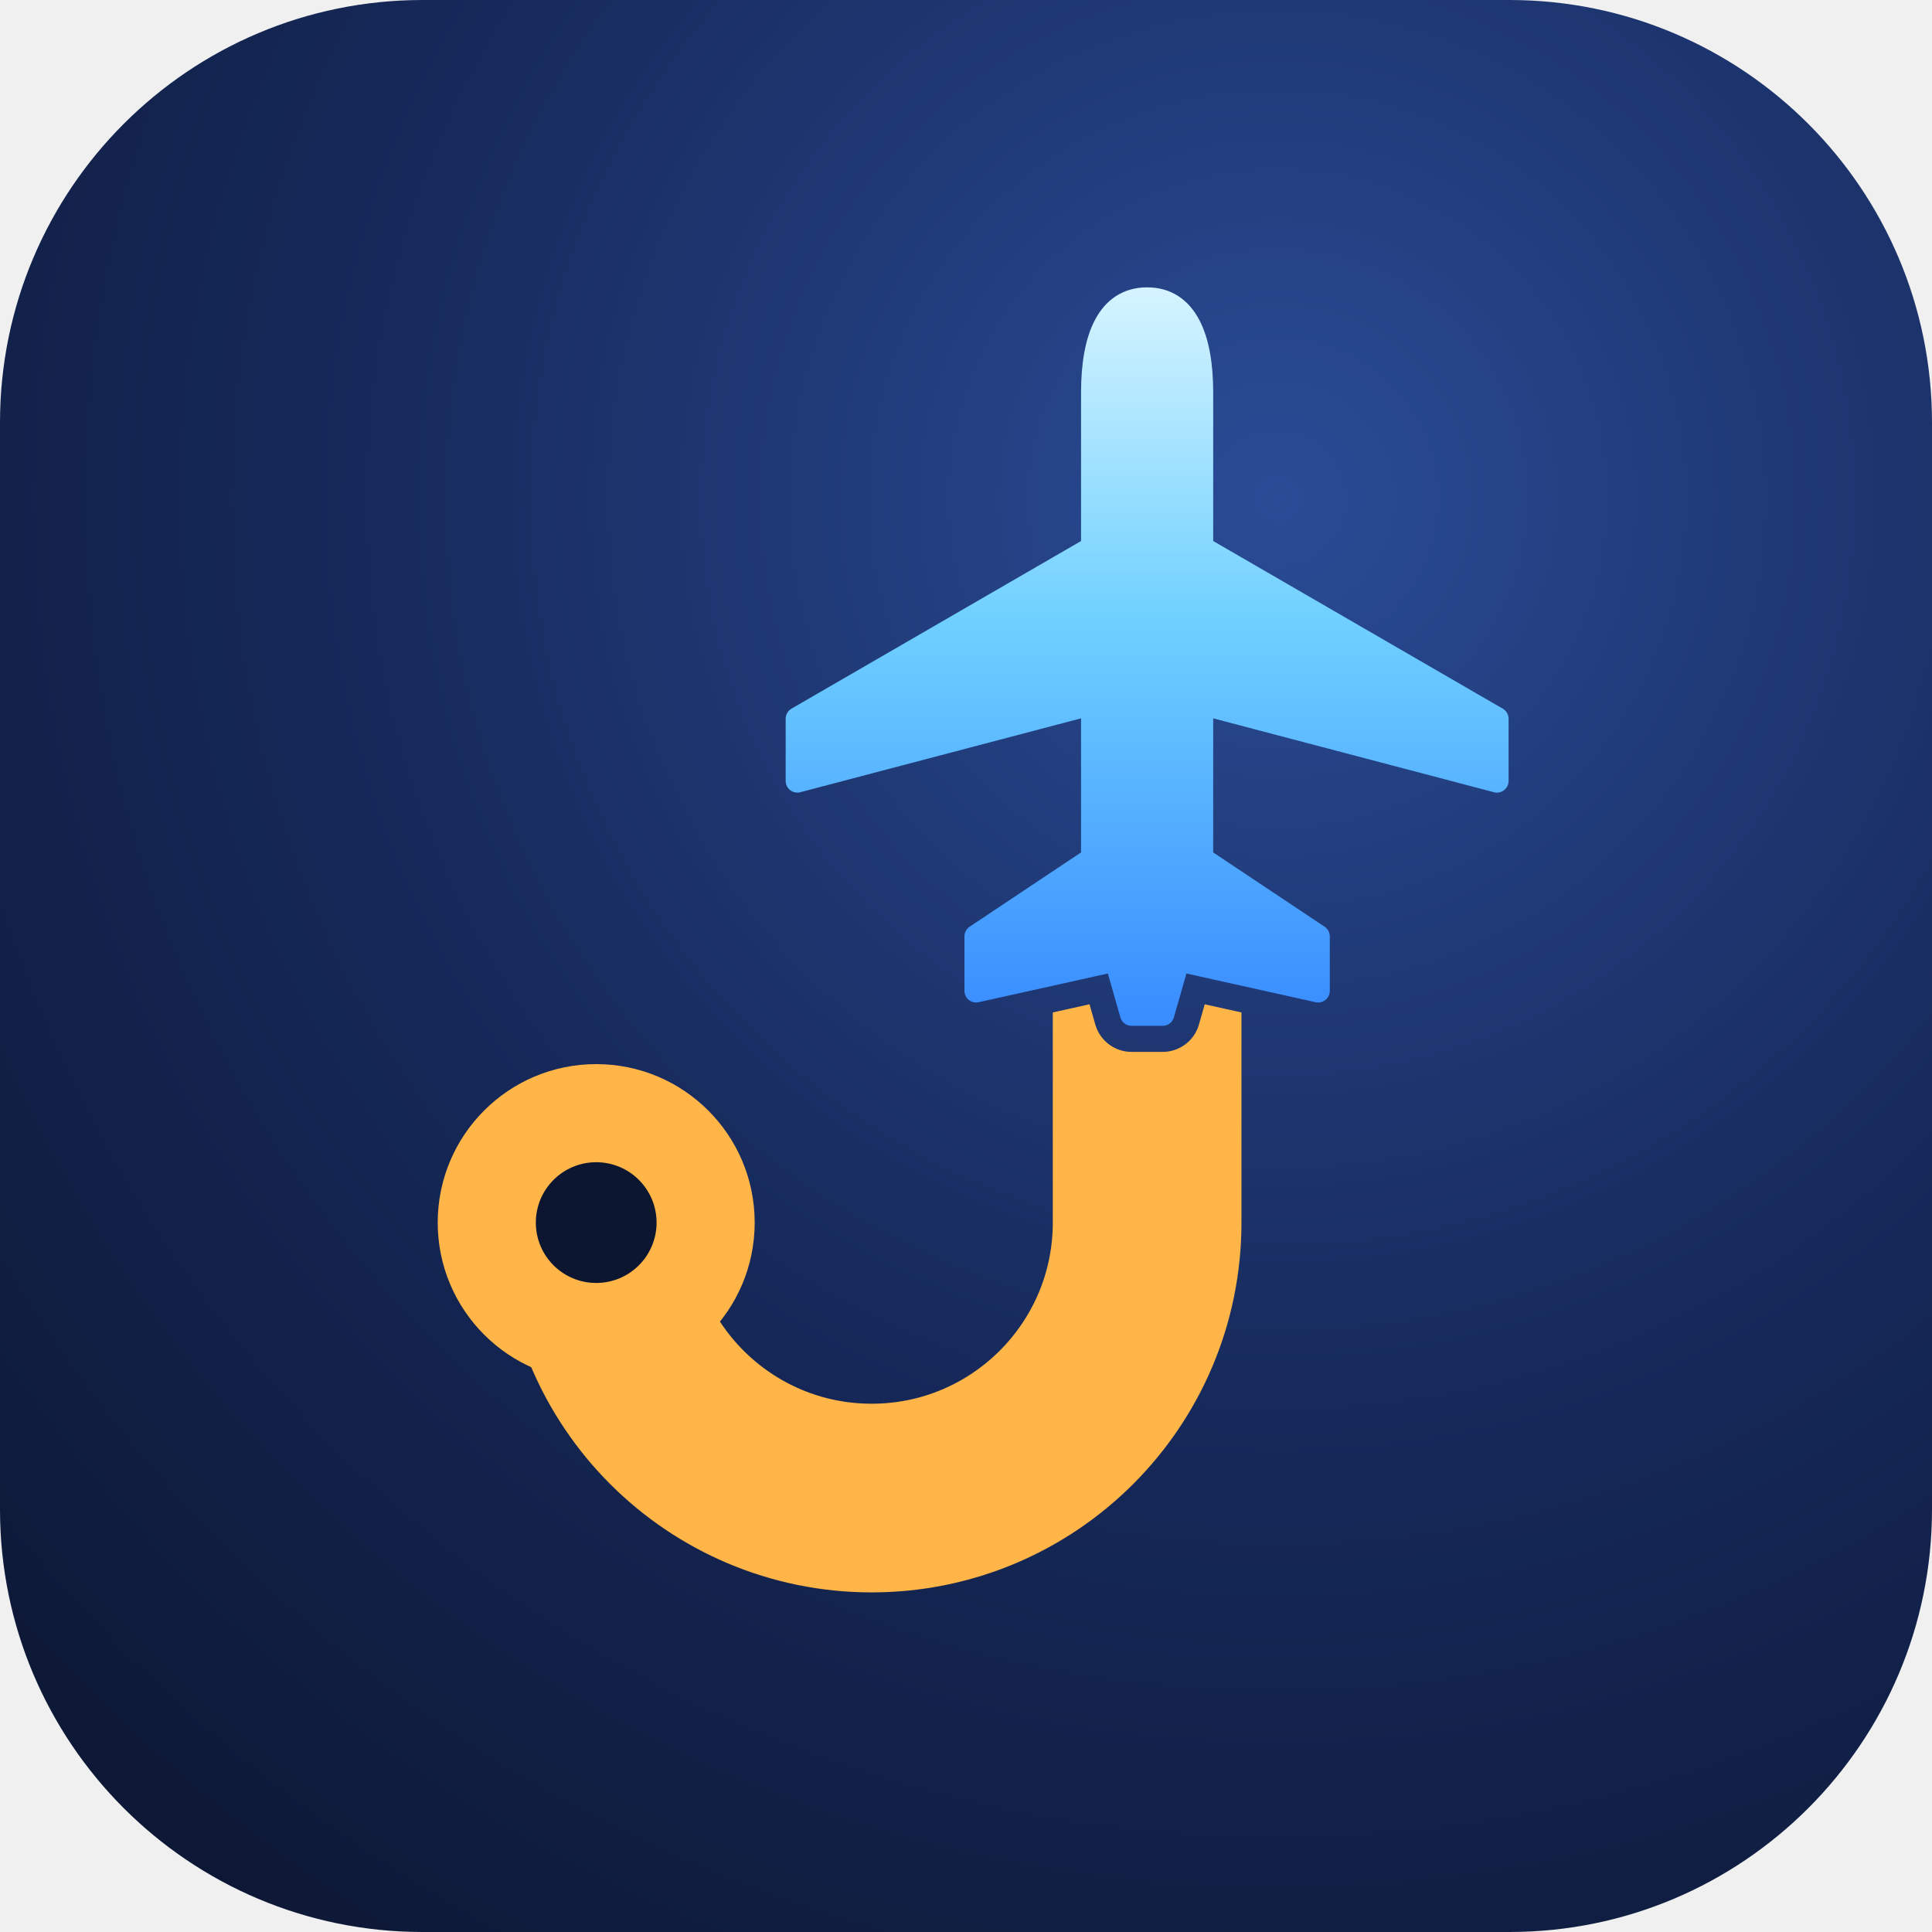
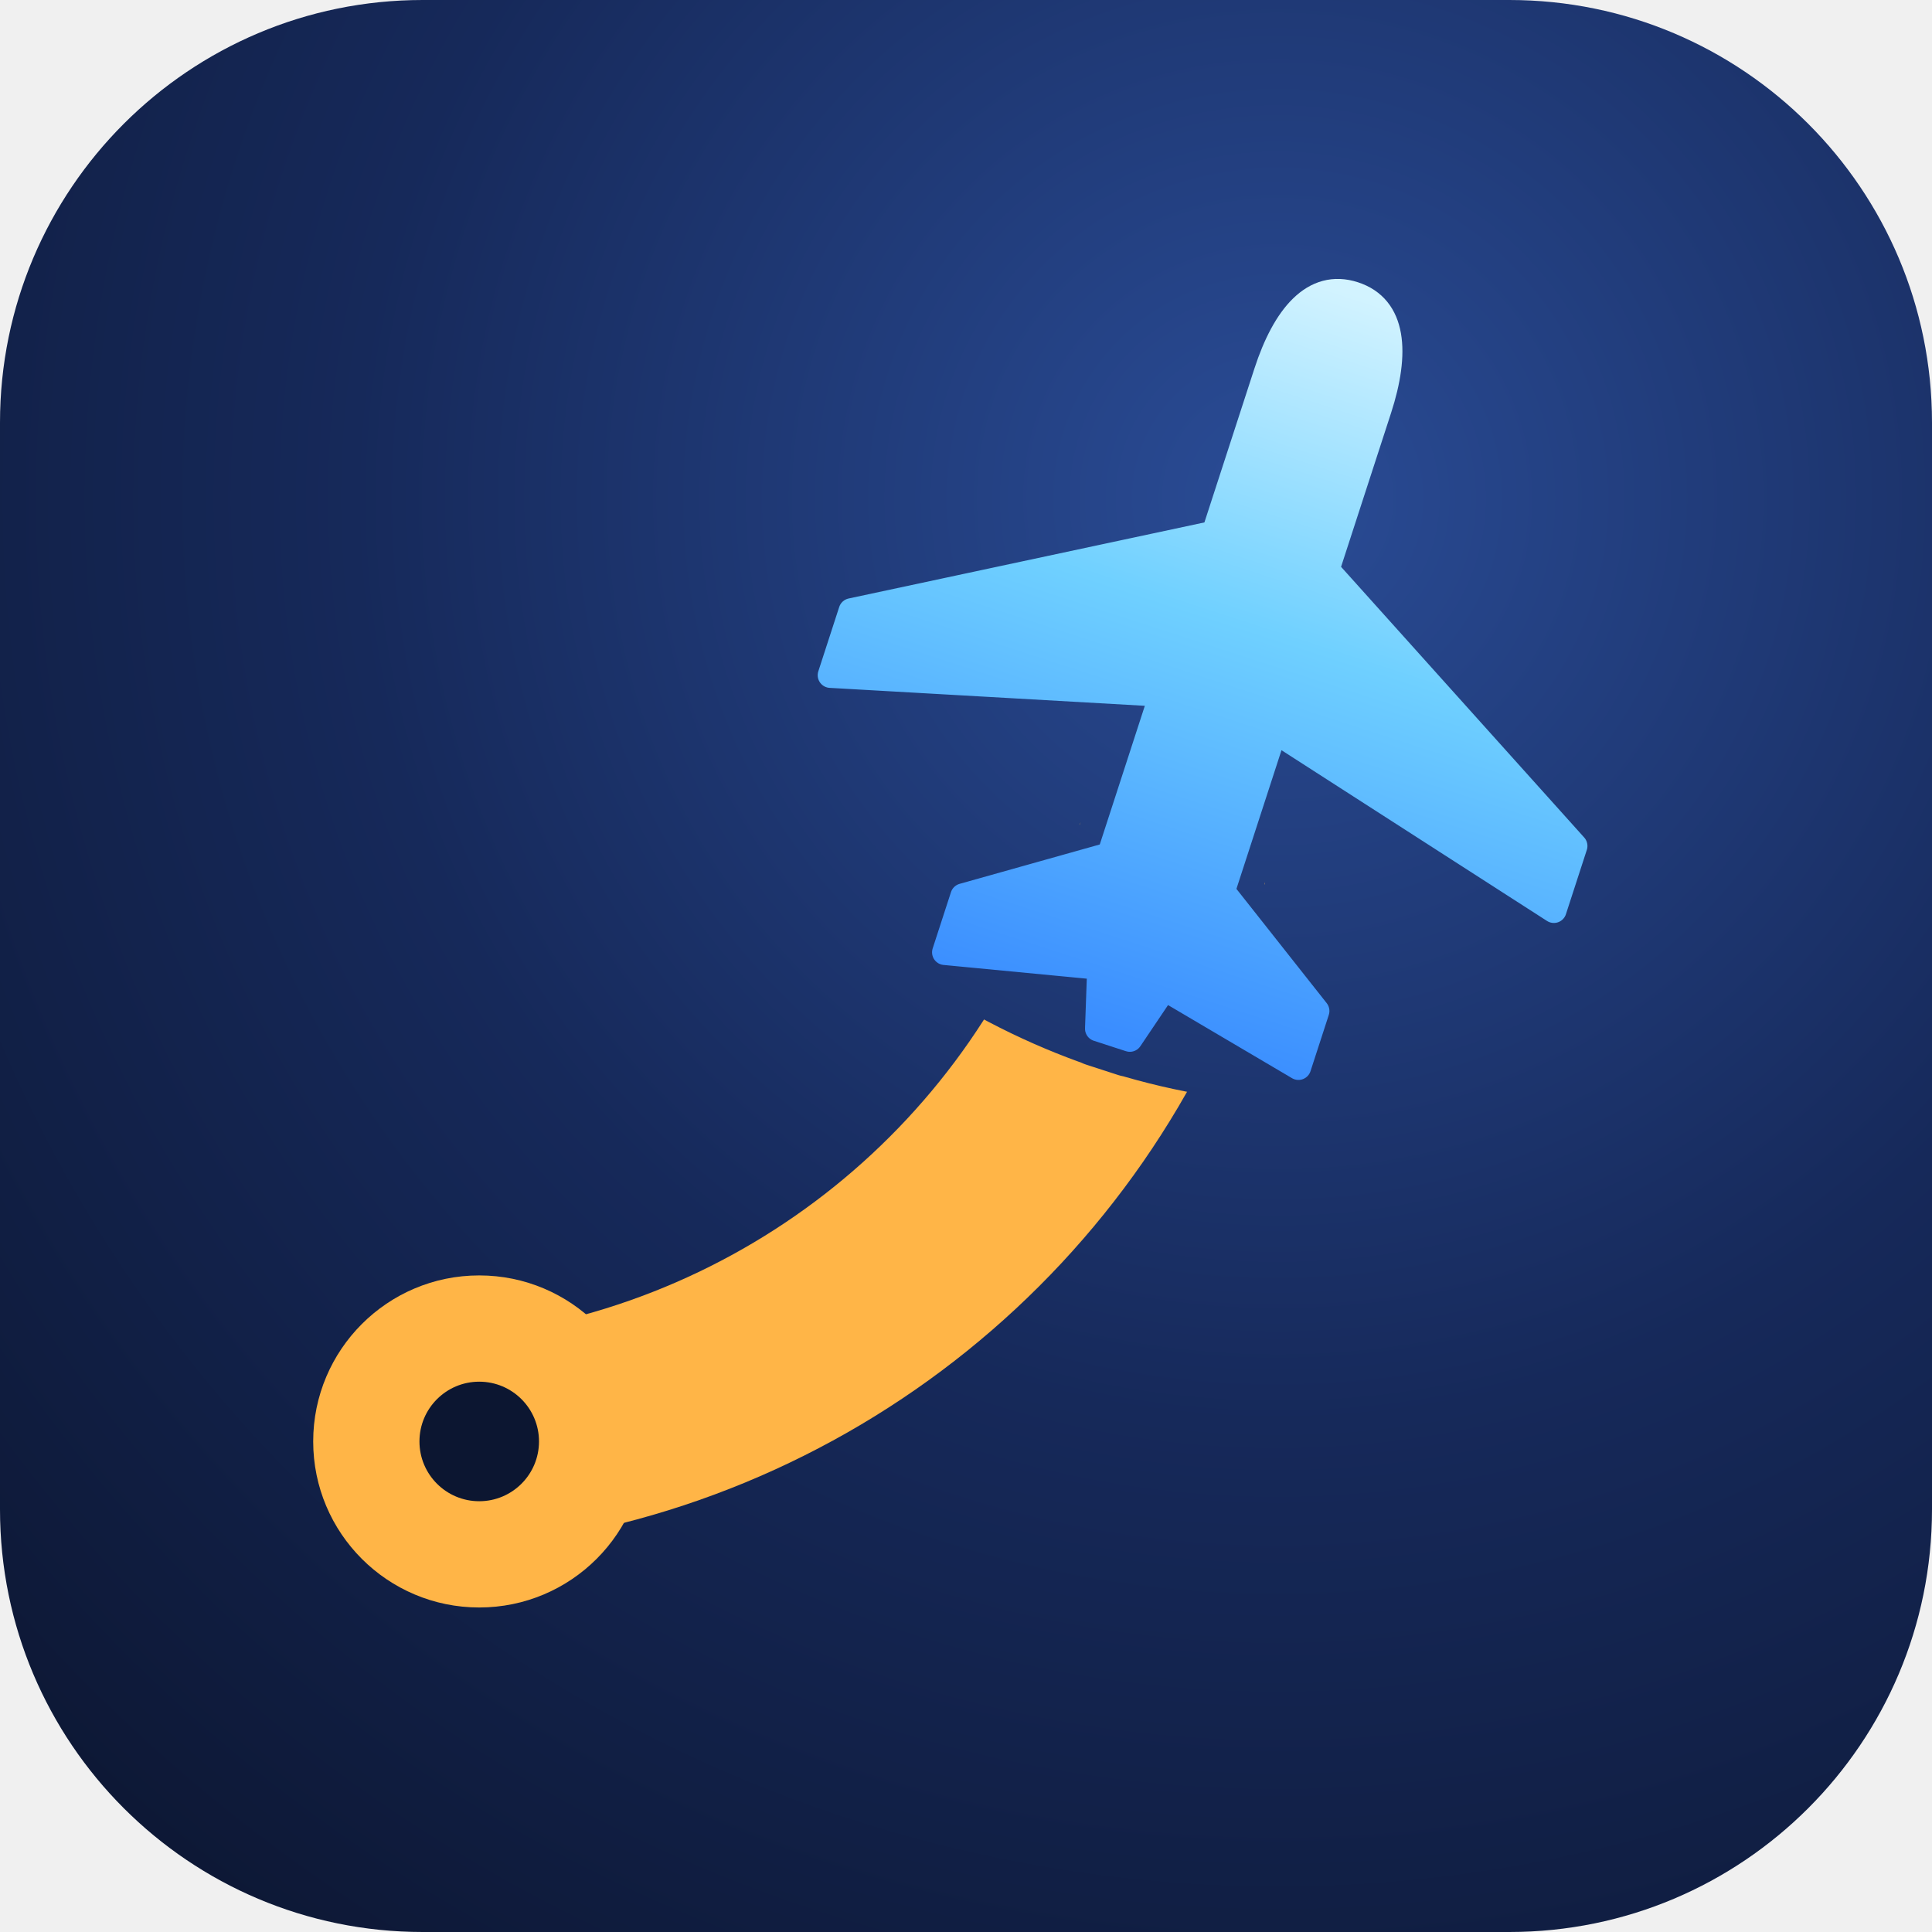
<svg xmlns="http://www.w3.org/2000/svg" viewBox="0 0 512 512">
  <defs>
    <radialGradient id="fj-bg" cx=".66" cy=".26" r=".95">
      <stop offset="0" stop-color="#2a4c96" />
      <stop offset=".5" stop-color="#16295a" />
      <stop offset="1" stop-color="#0c1631" />
    </radialGradient>
    <linearGradient id="fj-plane" gradientUnits="userSpaceOnUse" x1="0" y1="4" x2="0" y2="96">
      <stop offset="0" stop-color="#d2f3ff" />
      <stop offset=".45" stop-color="#6fd0ff" />
      <stop offset="1" stop-color="#3a8dff" />
    </linearGradient>
    <mask id="fj-ko" maskUnits="userSpaceOnUse" x="0" y="0" width="512" height="512">
      <rect width="512" height="512" fill="#fff" />
-       <path transform="translate(304 174) scale(2.06) translate(-50 -50)" d="M50 4C55 4 57 9 57 16V36L95 58V66L57 56V76L72 86V93L54 89L52 96H48L46 89L28 93V86L43 76V56L5 66V58L43 36V16C43 9 45 4 50 4Z" fill="#000" stroke="#000" stroke-width="9.709" stroke-linejoin="round" />
+       <path transform="translate(327 176) rotate(18) scale(2.24) translate(-50 -50)" d="M50 4C55 4 57 9 57 16V36L95 58V66L57 56V76L72 86V93L54 89L52 96H48L46 89L28 93V86L43 76V56L5 66V58L43 36V16C43 9 45 4 50 4ZM28 86H72V93Q50 99 28 93Z" fill="#000" stroke="#000" stroke-width="8.929" stroke-linejoin="round" />
    </mask>
  </defs>
  <rect width="512" height="512" rx="112" fill="url(#fj-bg)" />
  <g transform="translate(256 256) scale(1) translate(-256 -256)">
    <g mask="url(#fj-ko)">
-       <path d="M304 234V324A73 73 0 0 1 158 324" fill="none" stroke="#ffb547" stroke-width="50" stroke-linecap="round" />
-       <circle cx="158" cy="324" r="42" fill="#ffb547" />
-       <circle cx="158" cy="324" r="16" fill="#0c1631" />
+       <path d="M127 382A211.72 211.72 0 0 0 307.26 236.76" fill="none" stroke="#ffb547" stroke-width="56" stroke-linecap="round" />
+       <circle cx="127" cy="382" r="44" fill="#ffb547" />
+       <circle cx="127" cy="382" r="15.84" fill="#0c1631" />
    </g>
-     <path transform="translate(304 174) scale(2.06) translate(-50 -50)" d="M50 4C55 4 57 9 57 16V36L95 58V66L57 56V76L72 86V93L54 89L52 96H48L46 89L28 93V86L43 76V56L5 66V58L43 36V16C43 9 45 4 50 4Z" fill="url(#fj-plane)" stroke="url(#fj-plane)" stroke-width="3" stroke-linejoin="round" />
+     <path transform="translate(327 176) rotate(18) scale(2.24) translate(-50 -50)" d="M50 4C55 4 57 9 57 16V36L95 58V66L57 56V76L72 86V93L54 89L52 96H48L46 89L28 93V86L43 76V56L5 66V58L43 36V16C43 9 45 4 50 4Z" fill="url(#fj-plane)" stroke="url(#fj-plane)" stroke-width="3" stroke-linejoin="round" />
  </g>
</svg>
